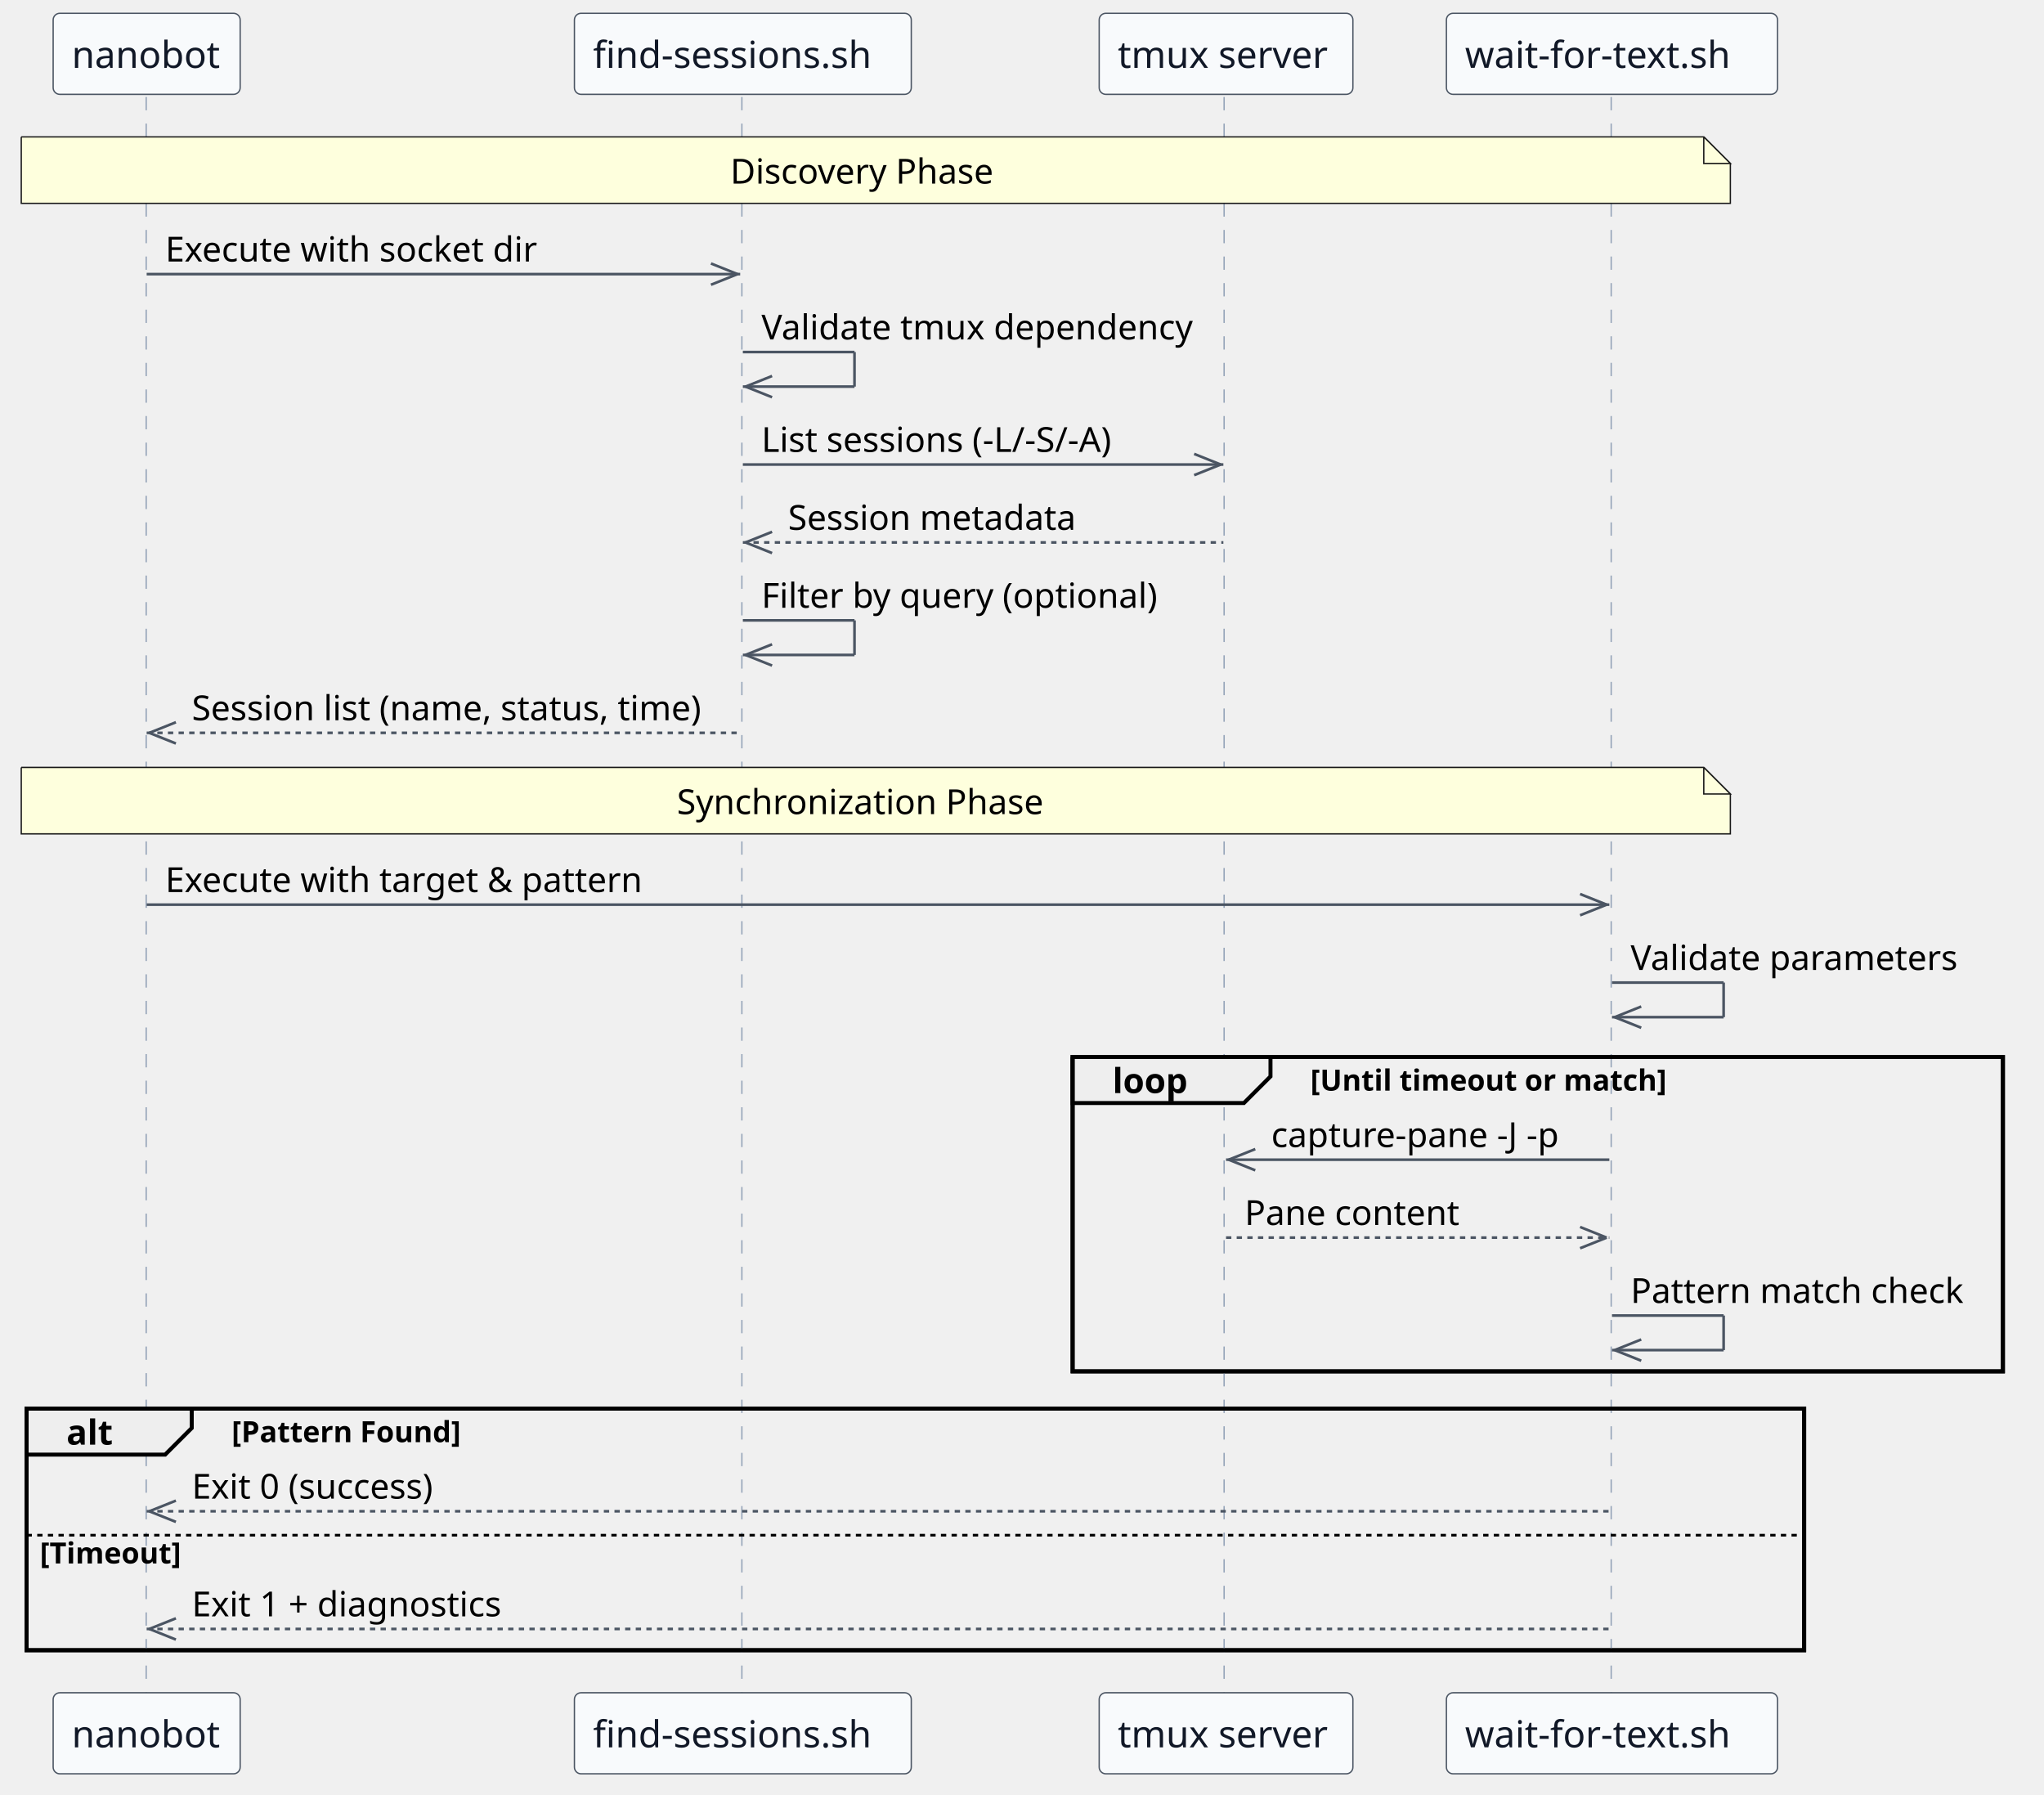
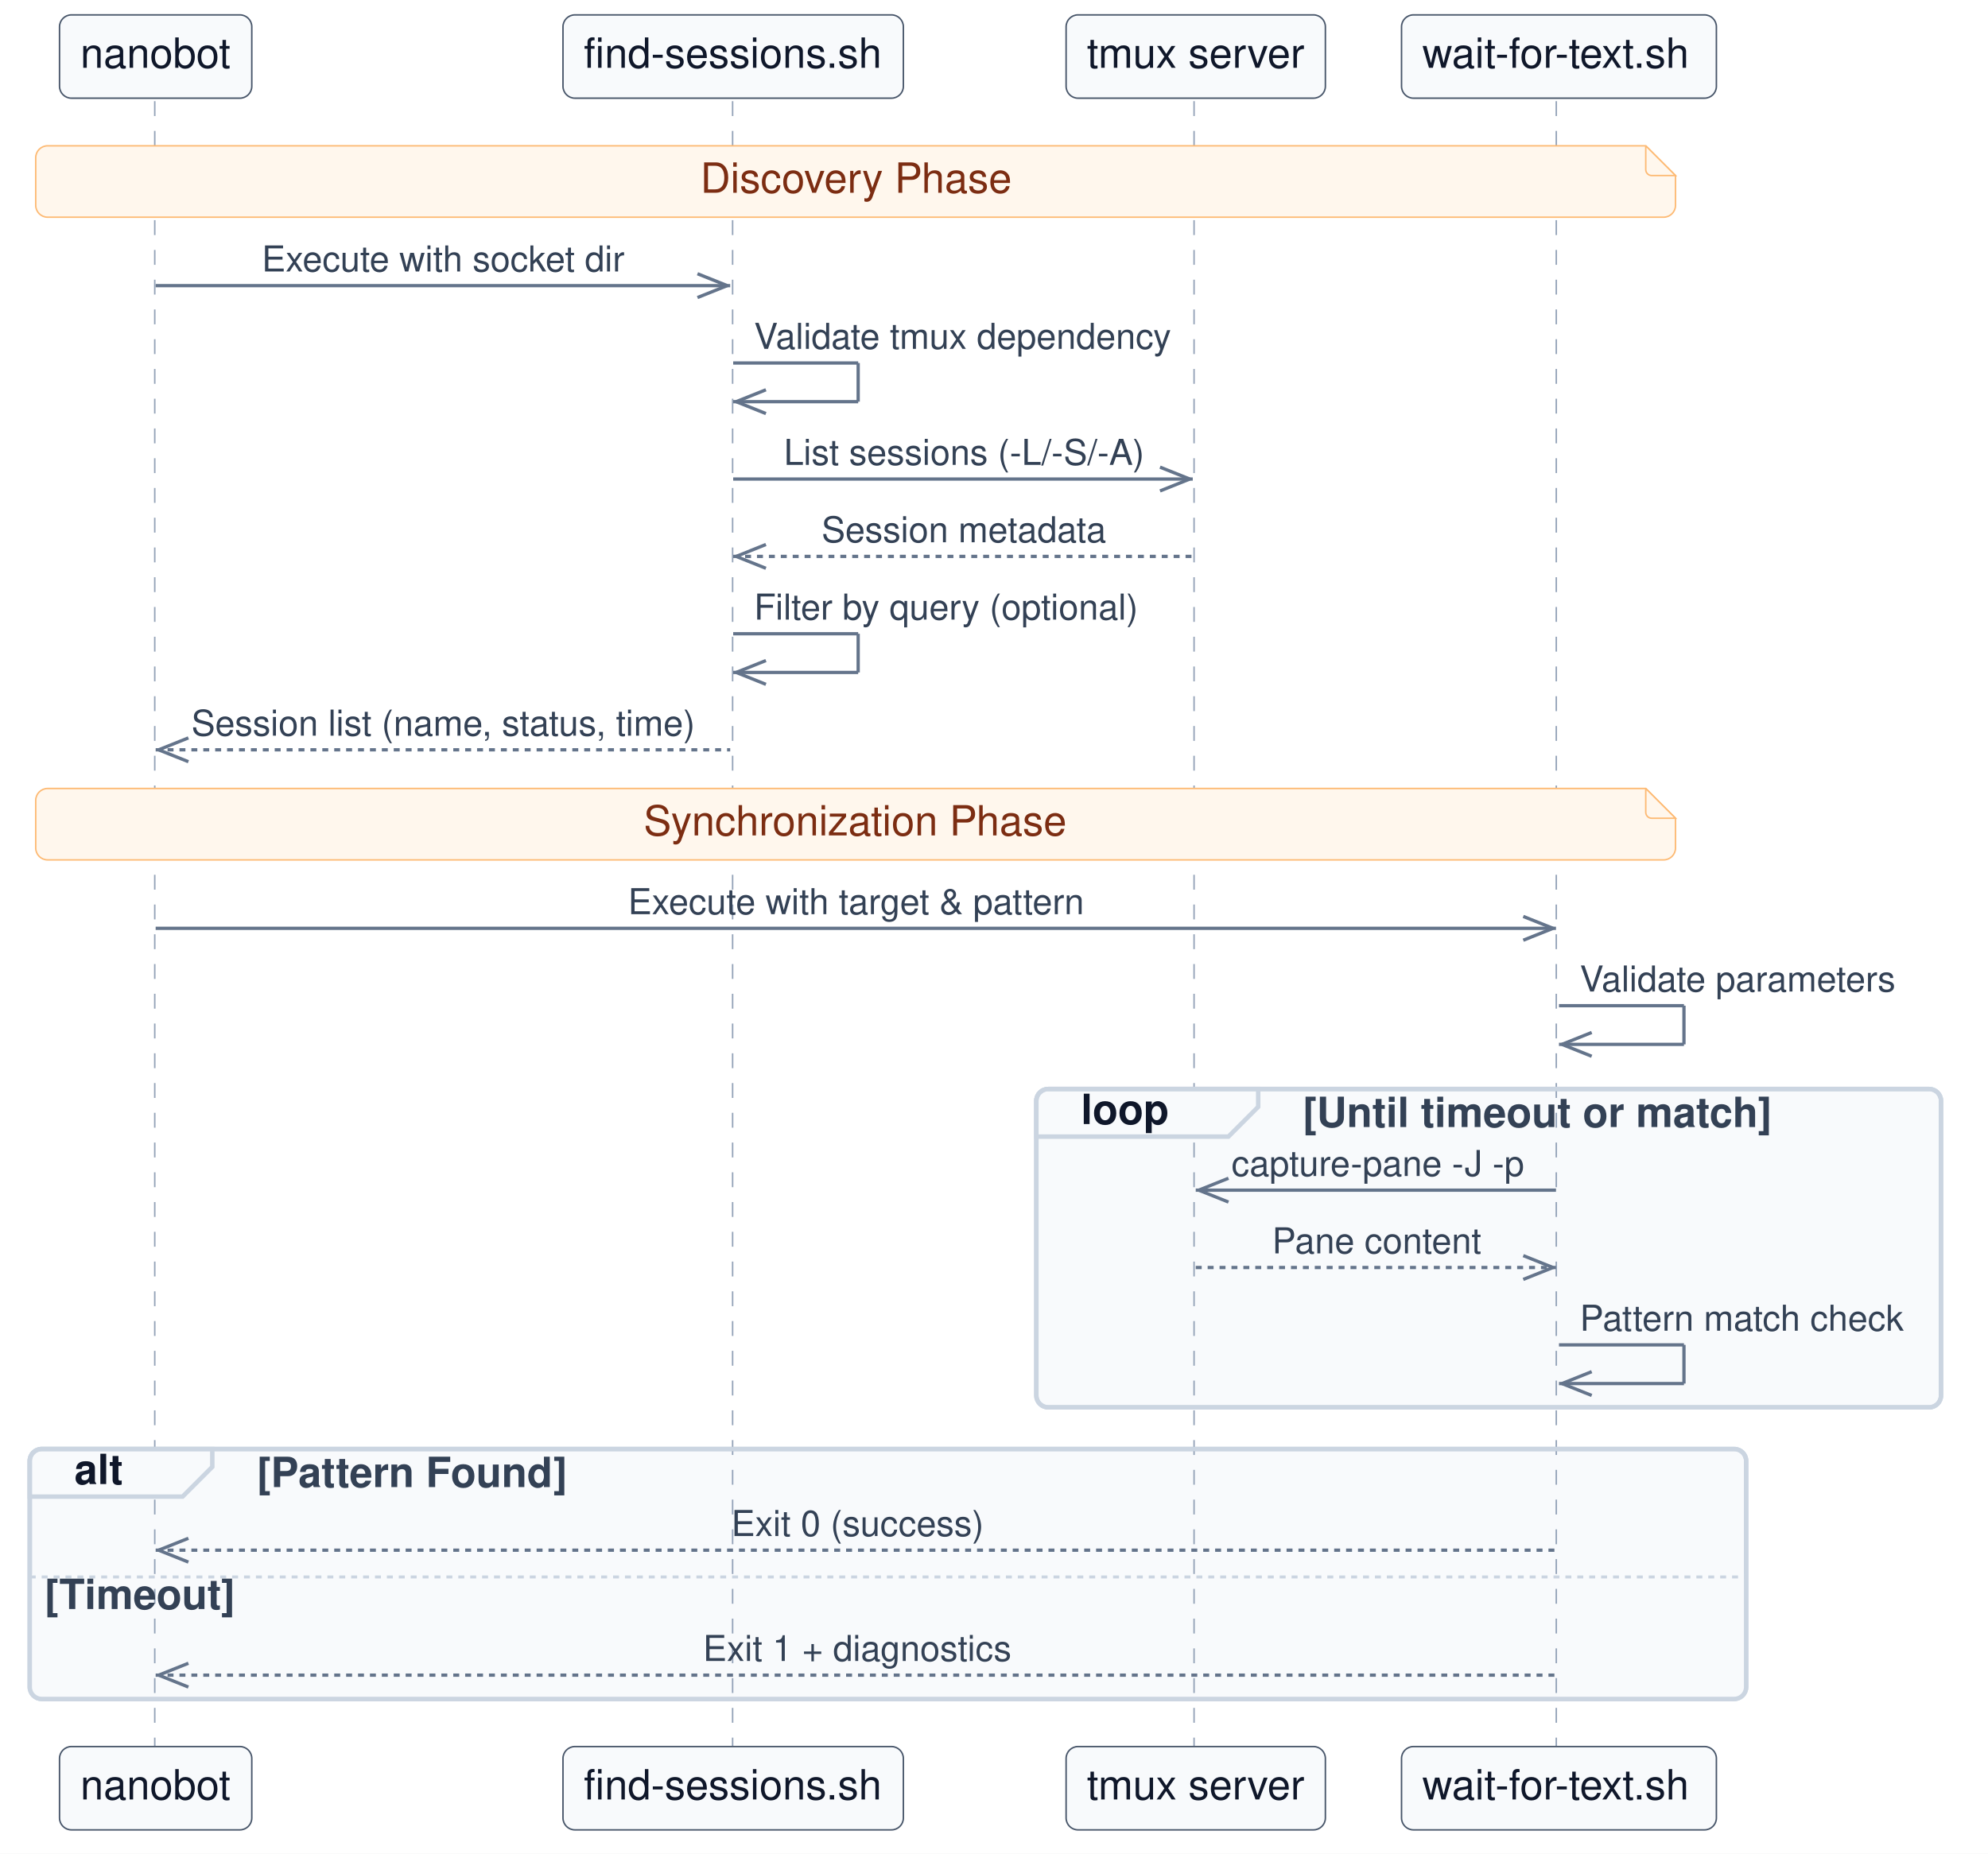
- <svg xmlns="http://www.w3.org/2000/svg" contentStyleType="text/css" data-diagram-type="SEQUENCE" height="675px" preserveAspectRatio="none" style="width:769px;height:675px;" version="1.1" viewBox="0 0 769 675" width="769px" zoomAndPan="magnify">
-   <defs>
-     <style>
- @media (prefers-color-scheme: dark) {
-   text { fill: #e5e7eb !important; }
-   path, line, rect, circle, ellipse, polygon, polyline { stroke: #cbd5e1 !important; }
-   .entity rect, .participant rect, .participant path, .sequenceLine rect, .class rect, .component rect, .component path, .note rect { fill: #111827 !important; }
-   .cluster path { fill: none !important; }
-   polygon { fill: #cbd5e1 !important; }
- }
- </style>
-   </defs>
+ <svg xmlns="http://www.w3.org/2000/svg" contentStyleType="text/css" data-diagram-type="SEQUENCE" height="623px" preserveAspectRatio="none" style="width:668px;height:623px;background:#FFFFFF;" version="1.1" viewBox="0 0 668 623" width="668px" zoomAndPan="magnify">
+   <defs />
+   <rect data-xfeat-white-canvas="true" fill="#FFFFFF" height="100%" width="100%" x="0" y="0" />
  <g>
-     <rect fill="none" height="118.242" style="stroke:#000000;stroke-width:1.5;" width="350.004" x="403.541" y="397.594" />
-     <rect fill="none" height="90.887" style="stroke:#000000;stroke-width:1.5;" width="668.764" x="10" y="529.836" />
-     <g class="participant-lifeline" data-entity-uid="part1" data-qualified-name="Bot" data-source-line="11" id="part1-lifeline">
+     <rect fill="#F8FAFC" height="107" rx="4" ry="4" style="stroke:#CBD5E1;stroke-width:1.5;" width="303.996" x="348.226" y="366" />
+     <rect fill="#F8FAFC" height="84" rx="4" ry="4" style="stroke:#CBD5E1;stroke-width:1.5;" width="576.738" x="10" y="487" />
+     <path d="M10,529 L586.738,529 L586.738,567 A4,4 0 0 1 582.738,571 L14,571 A4,4 0 0 1 10,567 L10,529" fill="#F8FAFC" style="stroke:none;stroke-width:1;" />
+     <g class="participant-lifeline" data-entity-uid="part1" data-qualified-name="Bot" data-source-line="2" id="part1-lifeline">
      <g>
-         <rect fill="#000000" fill-opacity="0" height="601.234" width="8" x="51.178" y="36.488" />
-         <line style="stroke:#94A3B8;stroke-width:0.5;stroke-dasharray:5,5;" x1="55" x2="55" y1="36.488" y2="637.723" />
+         <rect fill="#000000" fill-opacity="0" height="554" width="8" x="48.303" y="34" />
+         <line style="stroke:#94A3B8;stroke-width:0.5;stroke-dasharray:5,5;" x1="52" x2="52" y1="34" y2="588" />
      </g>
    </g>
-     <g class="participant-lifeline" data-entity-uid="part2" data-qualified-name="FS" data-source-line="12" id="part2-lifeline">
+     <g class="participant-lifeline" data-entity-uid="part2" data-qualified-name="FS" data-source-line="3" id="part2-lifeline">
      <g>
-         <rect fill="#000000" fill-opacity="0" height="601.234" width="8" x="275.478" y="36.488" />
-         <line style="stroke:#94A3B8;stroke-width:0.5;stroke-dasharray:5,5;" x1="279.112" x2="279.112" y1="36.488" y2="637.723" />
+         <rect fill="#000000" fill-opacity="0" height="554" width="8" x="242.36" y="34" />
+         <line style="stroke:#94A3B8;stroke-width:0.5;stroke-dasharray:5,5;" x1="246.17" x2="246.17" y1="34" y2="588" />
      </g>
    </g>
-     <g class="participant-lifeline" data-entity-uid="part3" data-qualified-name="TMUX" data-source-line="13" id="part3-lifeline">
+     <g class="participant-lifeline" data-entity-uid="part3" data-qualified-name="TMUX" data-source-line="4" id="part3-lifeline">
      <g>
-         <rect fill="#000000" fill-opacity="0" height="601.234" width="8" x="457.266" y="36.488" />
-         <line style="stroke:#94A3B8;stroke-width:0.5;stroke-dasharray:5,5;" x1="460.541" x2="460.541" y1="36.488" y2="637.723" />
+         <rect fill="#000000" fill-opacity="0" height="554" width="8" x="397.788" y="34" />
+         <line style="stroke:#94A3B8;stroke-width:0.5;stroke-dasharray:5,5;" x1="401.226" x2="401.226" y1="34" y2="588" />
      </g>
    </g>
-     <g class="participant-lifeline" data-entity-uid="part4" data-qualified-name="WFT" data-source-line="14" id="part4-lifeline">
+     <g class="participant-lifeline" data-entity-uid="part4" data-qualified-name="WFT" data-source-line="5" id="part4-lifeline">
      <g>
-         <rect fill="#000000" fill-opacity="0" height="601.234" width="8" x="602.468" y="36.488" />
-         <line style="stroke:#94A3B8;stroke-width:0.5;stroke-dasharray:5,5;" x1="606.172" x2="606.172" y1="36.488" y2="637.723" />
+         <rect fill="#000000" fill-opacity="0" height="554" width="8" x="519.838" y="34" />
+         <line style="stroke:#94A3B8;stroke-width:0.5;stroke-dasharray:5,5;" x1="522.938" x2="522.938" y1="34" y2="588" />
      </g>
    </g>
-     <g class="participant participant-head" data-entity-uid="part1" data-qualified-name="Bot" data-source-line="11" id="part1-head">
-       <rect fill="#F8FAFC" height="30.488" rx="2.5" ry="2.5" style="stroke:#4B5563;stroke-width:0.5;" width="70.356" x="20" y="5" />
-       <text fill="#111827" font-family="sans-serif" font-size="14" lengthAdjust="spacing" textLength="56.355" x="27" y="25.535">nanobot</text>
+     <g class="participant participant-head" data-entity-uid="part1" data-qualified-name="Bot" data-source-line="2" id="part1-head">
+       <rect fill="#F8FAFC" height="28" rx="4" ry="4" style="stroke:#475569;stroke-width:0.5;" width="64.606" x="20" y="5" />
+       <text fill="#0F172A" font-family="Helvetica" font-size="14" lengthAdjust="spacing" textLength="50.606" x="27" y="22.78">nanobot</text>
    </g>
-     <g class="participant participant-tail" data-entity-uid="part1" data-qualified-name="Bot" data-source-line="11" id="part1-tail">
-       <rect fill="#F8FAFC" height="30.488" rx="2.5" ry="2.5" style="stroke:#4B5563;stroke-width:0.5;" width="70.356" x="20" y="636.723" />
-       <text fill="#111827" font-family="sans-serif" font-size="14" lengthAdjust="spacing" textLength="56.355" x="27" y="657.258">nanobot</text>
+     <g class="participant participant-tail" data-entity-uid="part1" data-qualified-name="Bot" data-source-line="2" id="part1-tail">
+       <rect fill="#F8FAFC" height="28" rx="4" ry="4" style="stroke:#475569;stroke-width:0.5;" width="64.606" x="20" y="587" />
+       <text fill="#0F172A" font-family="Helvetica" font-size="14" lengthAdjust="spacing" textLength="50.606" x="27" y="604.78">nanobot</text>
    </g>
-     <g class="participant participant-head" data-entity-uid="part2" data-qualified-name="FS" data-source-line="12" id="part2-head">
-       <rect fill="#F8FAFC" height="30.488" rx="2.5" ry="2.5" style="stroke:#4B5563;stroke-width:0.5;" width="126.731" x="216.112" y="5" />
-       <text fill="#111827" font-family="sans-serif" font-size="14" lengthAdjust="spacing" textLength="112.731" x="223.112" y="25.535">find-sessions.sh</text>
+     <g class="participant participant-head" data-entity-uid="part2" data-qualified-name="FS" data-source-line="3" id="part2-head">
+       <rect fill="#F8FAFC" height="28" rx="4" ry="4" style="stroke:#475569;stroke-width:0.5;" width="114.379" x="189.17" y="5" />
+       <text fill="#0F172A" font-family="Helvetica" font-size="14" lengthAdjust="spacing" textLength="100.379" x="196.17" y="22.78">find-sessions.sh</text>
    </g>
-     <g class="participant participant-tail" data-entity-uid="part2" data-qualified-name="FS" data-source-line="12" id="part2-tail">
-       <rect fill="#F8FAFC" height="30.488" rx="2.5" ry="2.5" style="stroke:#4B5563;stroke-width:0.5;" width="126.731" x="216.112" y="636.723" />
-       <text fill="#111827" font-family="sans-serif" font-size="14" lengthAdjust="spacing" textLength="112.731" x="223.112" y="657.258">find-sessions.sh</text>
+     <g class="participant participant-tail" data-entity-uid="part2" data-qualified-name="FS" data-source-line="3" id="part2-tail">
+       <rect fill="#F8FAFC" height="28" rx="4" ry="4" style="stroke:#475569;stroke-width:0.5;" width="114.379" x="189.17" y="587" />
+       <text fill="#0F172A" font-family="Helvetica" font-size="14" lengthAdjust="spacing" textLength="100.379" x="196.17" y="604.78">find-sessions.sh</text>
    </g>
-     <g class="participant participant-head" data-entity-uid="part3" data-qualified-name="TMUX" data-source-line="13" id="part3-head">
-       <rect fill="#F8FAFC" height="30.488" rx="2.5" ry="2.5" style="stroke:#4B5563;stroke-width:0.5;" width="95.45" x="413.541" y="5" />
-       <text fill="#111827" font-family="sans-serif" font-size="14" lengthAdjust="spacing" textLength="81.45" x="420.541" y="25.535">tmux server</text>
+     <g class="participant participant-head" data-entity-uid="part3" data-qualified-name="TMUX" data-source-line="4" id="part3-head">
+       <rect fill="#F8FAFC" height="28" rx="4" ry="4" style="stroke:#475569;stroke-width:0.5;" width="87.124" x="358.226" y="5" />
+       <text fill="#0F172A" font-family="Helvetica" font-size="14" lengthAdjust="spacing" textLength="73.124" x="365.226" y="22.78">tmux server</text>
    </g>
-     <g class="participant participant-tail" data-entity-uid="part3" data-qualified-name="TMUX" data-source-line="13" id="part3-tail">
-       <rect fill="#F8FAFC" height="30.488" rx="2.5" ry="2.5" style="stroke:#4B5563;stroke-width:0.5;" width="95.45" x="413.541" y="636.723" />
-       <text fill="#111827" font-family="sans-serif" font-size="14" lengthAdjust="spacing" textLength="81.45" x="420.541" y="657.258">tmux server</text>
+     <g class="participant participant-tail" data-entity-uid="part3" data-qualified-name="TMUX" data-source-line="4" id="part3-tail">
+       <rect fill="#F8FAFC" height="28" rx="4" ry="4" style="stroke:#475569;stroke-width:0.5;" width="87.124" x="358.226" y="587" />
+       <text fill="#0F172A" font-family="Helvetica" font-size="14" lengthAdjust="spacing" textLength="73.124" x="365.226" y="604.78">tmux server</text>
    </g>
-     <g class="participant participant-head" data-entity-uid="part4" data-qualified-name="WFT" data-source-line="14" id="part4-head">
-       <rect fill="#F8FAFC" height="30.488" rx="2.5" ry="2.5" style="stroke:#4B5563;stroke-width:0.5;" width="124.592" x="544.172" y="5" />
-       <text fill="#111827" font-family="sans-serif" font-size="14" lengthAdjust="spacing" textLength="110.592" x="551.172" y="25.535">wait-for-text.sh</text>
+     <g class="participant participant-head" data-entity-uid="part4" data-qualified-name="WFT" data-source-line="5" id="part4-head">
+       <rect fill="#F8FAFC" height="28" rx="4" ry="4" style="stroke:#475569;stroke-width:0.5;" width="105.8" x="470.938" y="5" />
+       <text fill="#0F172A" font-family="Helvetica" font-size="14" lengthAdjust="spacing" textLength="91.8" x="477.938" y="22.78">wait-for-text.sh</text>
    </g>
-     <g class="participant participant-tail" data-entity-uid="part4" data-qualified-name="WFT" data-source-line="14" id="part4-tail">
-       <rect fill="#F8FAFC" height="30.488" rx="2.5" ry="2.5" style="stroke:#4B5563;stroke-width:0.5;" width="124.592" x="544.172" y="636.723" />
-       <text fill="#111827" font-family="sans-serif" font-size="14" lengthAdjust="spacing" textLength="110.592" x="551.172" y="657.258">wait-for-text.sh</text>
+     <g class="participant participant-tail" data-entity-uid="part4" data-qualified-name="WFT" data-source-line="5" id="part4-tail">
+       <rect fill="#F8FAFC" height="28" rx="4" ry="4" style="stroke:#475569;stroke-width:0.5;" width="105.8" x="470.938" y="587" />
+       <text fill="#0F172A" font-family="Helvetica" font-size="14" lengthAdjust="spacing" textLength="91.8" x="477.938" y="604.78">wait-for-text.sh</text>
    </g>
-     <path d="M8,51.488 L8,76.488 L651,76.488 L651,61.488 L641,51.488 L8,51.488" fill="#FEFFDD" style="stroke:#181818;stroke-width:0.5;" />
-     <path d="M641,51.488 L641,61.488 L651,61.488 L641,51.488" fill="#FEFFDD" style="stroke:#181818;stroke-width:0.5;" />
-     <text fill="#000000" font-family="sans-serif" font-size="13" lengthAdjust="spacing" textLength="101.264" x="274.75" y="69.057">Discovery Phase</text>
-     <g class="message" data-entity-1="part1" data-entity-2="part2" data-source-line="16" id="msg1">
-       <line style="stroke:#4B5563;stroke-width:1;" x1="277.478" x2="267.478" y1="103.109" y2="99.109" />
-       <line style="stroke:#4B5563;stroke-width:1;" x1="277.478" x2="267.478" y1="103.109" y2="107.109" />
-       <line style="stroke:#4B5563;stroke-width:1;" x1="55.178" x2="278.478" y1="103.109" y2="103.109" />
-       <text fill="#000000" font-family="sans-serif" font-size="13" lengthAdjust="spacing" textLength="146.371" x="62.178" y="98.367">Execute with socket dir</text>
+     <path d="M12,53 L12,69 A4,4 0 0 0 16,73 L559,73 A4,4 0 0 0 563,69 L563,59 L553,49 L16,49 A4,4 0 0 0 12,53" fill="#FFF7ED" style="stroke:#FDBA74;stroke-width:0.5;" />
+     <path d="M553,49 L553,57 A2,2 0 0 0 555,59 L563,59 L553,49" fill="#FFF7ED" style="stroke:#FDBA74;stroke-width:0.5;" />
+     <text fill="#7C2D12" font-family="Helvetica" font-size="14" lengthAdjust="spacing" textLength="105.041" x="235.349" y="64.78">Discovery Phase</text>
+     <g class="message" data-entity-1="part1" data-entity-2="part2" data-source-line="7" id="msg1">
+       <line style="stroke:#64748B;stroke-width:1.1;" x1="244.36" x2="234.36" y1="96" y2="92" />
+       <line style="stroke:#64748B;stroke-width:1.1;" x1="244.36" x2="234.36" y1="96" y2="100" />
+       <line style="stroke:#64748B;stroke-width:1.1;" x1="52.303" x2="245.36" y1="96" y2="96" />
+       <text fill="#334155" font-family="Helvetica" font-size="12" lengthAdjust="spacing" textLength="122.719" x="87.972" y="91.24">Execute with socket dir</text>
    </g>
-     <g class="message" data-entity-1="part2" data-entity-2="part2" data-source-line="17" id="msg2">
-       <line style="stroke:#4B5563;stroke-width:1;" x1="279.478" x2="321.478" y1="132.42" y2="132.42" />
-       <line style="stroke:#4B5563;stroke-width:1;" x1="321.478" x2="321.478" y1="132.42" y2="145.42" />
-       <line style="stroke:#4B5563;stroke-width:1;" x1="279.478" x2="321.478" y1="145.42" y2="145.42" />
-       <line style="stroke:#4B5563;stroke-width:1;" x1="280.478" x2="290.478" y1="145.42" y2="141.42" />
-       <line style="stroke:#4B5563;stroke-width:1;" x1="280.478" x2="290.478" y1="145.42" y2="149.42" />
-       <text fill="#000000" font-family="sans-serif" font-size="13" lengthAdjust="spacing" textLength="167.788" x="286.478" y="127.678">Validate tmux dependency</text>
+     <g class="message" data-entity-1="part2" data-entity-2="part2" data-source-line="8" id="msg2">
+       <line style="stroke:#64748B;stroke-width:1.1;" x1="246.36" x2="288.36" y1="122" y2="122" />
+       <line style="stroke:#64748B;stroke-width:1.1;" x1="288.36" x2="288.36" y1="122" y2="135" />
+       <line style="stroke:#64748B;stroke-width:1.1;" x1="246.36" x2="288.36" y1="135" y2="135" />
+       <line style="stroke:#64748B;stroke-width:1.1;" x1="247.36" x2="257.36" y1="135" y2="131" />
+       <line style="stroke:#64748B;stroke-width:1.1;" x1="247.36" x2="257.36" y1="135" y2="139" />
+       <text fill="#334155" font-family="Helvetica" font-size="12" lengthAdjust="spacing" textLength="141.428" x="253.36" y="117.24">Validate tmux dependency</text>
    </g>
-     <g class="message" data-entity-1="part2" data-entity-2="part3" data-source-line="18" id="msg3">
-       <line style="stroke:#4B5563;stroke-width:1;" x1="459.266" x2="449.266" y1="174.731" y2="170.731" />
-       <line style="stroke:#4B5563;stroke-width:1;" x1="459.266" x2="449.266" y1="174.731" y2="178.731" />
-       <line style="stroke:#4B5563;stroke-width:1;" x1="279.478" x2="460.266" y1="174.731" y2="174.731" />
-       <text fill="#000000" font-family="sans-serif" font-size="13" lengthAdjust="spacing" textLength="151.525" x="286.478" y="169.988">List sessions (-L/-S/-A)</text>
+     <g class="message" data-entity-1="part2" data-entity-2="part3" data-source-line="9" id="msg3">
+       <line style="stroke:#64748B;stroke-width:1.1;" x1="399.788" x2="389.788" y1="161" y2="157" />
+       <line style="stroke:#64748B;stroke-width:1.1;" x1="399.788" x2="389.788" y1="161" y2="165" />
+       <line style="stroke:#64748B;stroke-width:1.1;" x1="246.36" x2="400.788" y1="161" y2="161" />
+       <text fill="#334155" font-family="Helvetica" font-size="12" lengthAdjust="spacing" textLength="121.359" x="263.394" y="156.24">List sessions (-L/-S/-A)</text>
    </g>
-     <g class="message" data-entity-1="part3" data-entity-2="part2" data-source-line="19" id="msg4">
-       <line style="stroke:#4B5563;stroke-width:1;" x1="280.478" x2="290.478" y1="204.041" y2="200.041" />
-       <line style="stroke:#4B5563;stroke-width:1;" x1="280.478" x2="290.478" y1="204.041" y2="208.041" />
-       <line style="stroke:#4B5563;stroke-width:1;stroke-dasharray:2,2;" x1="279.478" x2="460.266" y1="204.041" y2="204.041" />
-       <text fill="#000000" font-family="sans-serif" font-size="13" lengthAdjust="spacing" textLength="110.246" x="296.478" y="199.299">Session metadata</text>
+     <g class="message" data-entity-1="part3" data-entity-2="part2" data-source-line="10" id="msg4">
+       <line style="stroke:#64748B;stroke-width:1.1;" x1="247.36" x2="257.36" y1="187" y2="183" />
+       <line style="stroke:#64748B;stroke-width:1.1;" x1="247.36" x2="257.36" y1="187" y2="191" />
+       <line style="stroke:#64748B;stroke-width:1.1;stroke-dasharray:2,2;" x1="246.36" x2="400.788" y1="187" y2="187" />
+       <text fill="#334155" font-family="Helvetica" font-size="12" lengthAdjust="spacing" textLength="96.059" x="276.044" y="182.24">Session metadata</text>
    </g>
-     <g class="message" data-entity-1="part2" data-entity-2="part2" data-source-line="20" id="msg5">
-       <line style="stroke:#4B5563;stroke-width:1;" x1="279.478" x2="321.478" y1="233.352" y2="233.352" />
-       <line style="stroke:#4B5563;stroke-width:1;" x1="321.478" x2="321.478" y1="233.352" y2="246.352" />
-       <line style="stroke:#4B5563;stroke-width:1;" x1="279.478" x2="321.478" y1="246.352" y2="246.352" />
-       <line style="stroke:#4B5563;stroke-width:1;" x1="280.478" x2="290.478" y1="246.352" y2="242.352" />
-       <line style="stroke:#4B5563;stroke-width:1;" x1="280.478" x2="290.478" y1="246.352" y2="250.352" />
-       <text fill="#000000" font-family="sans-serif" font-size="13" lengthAdjust="spacing" textLength="155.06" x="286.478" y="228.609">Filter by query (optional)</text>
+     <g class="message" data-entity-1="part2" data-entity-2="part2" data-source-line="11" id="msg5">
+       <line style="stroke:#64748B;stroke-width:1.1;" x1="246.36" x2="288.36" y1="213" y2="213" />
+       <line style="stroke:#64748B;stroke-width:1.1;" x1="288.36" x2="288.36" y1="213" y2="226" />
+       <line style="stroke:#64748B;stroke-width:1.1;" x1="246.36" x2="288.36" y1="226" y2="226" />
+       <line style="stroke:#64748B;stroke-width:1.1;" x1="247.36" x2="257.36" y1="226" y2="222" />
+       <line style="stroke:#64748B;stroke-width:1.1;" x1="247.36" x2="257.36" y1="226" y2="230" />
+       <text fill="#334155" font-family="Helvetica" font-size="12" lengthAdjust="spacing" textLength="129.387" x="253.36" y="208.24">Filter by query (optional)</text>
    </g>
-     <g class="message" data-entity-1="part2" data-entity-2="part1" data-source-line="21" id="msg6">
-       <line style="stroke:#4B5563;stroke-width:1;" x1="56.178" x2="66.178" y1="275.662" y2="271.662" />
-       <line style="stroke:#4B5563;stroke-width:1;" x1="56.178" x2="66.178" y1="275.662" y2="279.662" />
-       <line style="stroke:#4B5563;stroke-width:1;stroke-dasharray:2,2;" x1="55.178" x2="278.478" y1="275.662" y2="275.662" />
-       <text fill="#000000" font-family="sans-serif" font-size="13" lengthAdjust="spacing" textLength="200.3" x="72.178" y="270.92">Session list (name, status, time)</text>
+     <g class="message" data-entity-1="part2" data-entity-2="part1" data-source-line="12" id="msg6">
+       <line style="stroke:#64748B;stroke-width:1.1;" x1="53.303" x2="63.303" y1="252" y2="248" />
+       <line style="stroke:#64748B;stroke-width:1.1;" x1="53.303" x2="63.303" y1="252" y2="256" />
+       <line style="stroke:#64748B;stroke-width:1.1;stroke-dasharray:2,2;" x1="52.303" x2="245.36" y1="252" y2="252" />
+       <text fill="#334155" font-family="Helvetica" font-size="12" lengthAdjust="spacing" textLength="170.057" x="64.303" y="247.24">Session list (name, status, time)</text>
    </g>
-     <path d="M8,288.662 L8,313.662 L651,313.662 L651,298.662 L641,288.662 L8,288.662" fill="#FEFFDD" style="stroke:#181818;stroke-width:0.5;" />
-     <path d="M641,288.662 L641,298.662 L651,298.662 L641,288.662" fill="#FEFFDD" style="stroke:#181818;stroke-width:0.5;" />
-     <text fill="#000000" font-family="sans-serif" font-size="13" lengthAdjust="spacing" textLength="141.439" x="254.663" y="306.231">Synchronization Phase</text>
-     <g class="message" data-entity-1="part1" data-entity-2="part4" data-source-line="23" id="msg7">
-       <line style="stroke:#4B5563;stroke-width:1;" x1="604.468" x2="594.468" y1="340.283" y2="336.283" />
-       <line style="stroke:#4B5563;stroke-width:1;" x1="604.468" x2="594.468" y1="340.283" y2="344.283" />
-       <line style="stroke:#4B5563;stroke-width:1;" x1="55.178" x2="605.468" y1="340.283" y2="340.283" />
-       <text fill="#000000" font-family="sans-serif" font-size="13" lengthAdjust="spacing" textLength="184.602" x="62.178" y="335.541">Execute with target &amp; pattern</text>
+     <path d="M12,269 L12,285 A4,4 0 0 0 16,289 L559,289 A4,4 0 0 0 563,285 L563,275 L553,265 L16,265 A4,4 0 0 0 12,269" fill="#FFF7ED" style="stroke:#FDBA74;stroke-width:0.5;" />
+     <path d="M553,265 L553,273 A2,2 0 0 0 555,275 L563,275 L553,265" fill="#FFF7ED" style="stroke:#FDBA74;stroke-width:0.5;" />
+     <text fill="#7C2D12" font-family="Helvetica" font-size="14" lengthAdjust="spacing" textLength="143.199" x="216.269" y="280.78">Synchronization Phase</text>
+     <g class="message" data-entity-1="part1" data-entity-2="part4" data-source-line="14" id="msg7">
+       <line style="stroke:#64748B;stroke-width:1.1;" x1="521.838" x2="511.838" y1="312" y2="308" />
+       <line style="stroke:#64748B;stroke-width:1.1;" x1="521.838" x2="511.838" y1="312" y2="316" />
+       <line style="stroke:#64748B;stroke-width:1.1;" x1="52.303" x2="522.838" y1="312" y2="312" />
+       <text fill="#334155" font-family="Helvetica" font-size="12" lengthAdjust="spacing" textLength="154.084" x="211.029" y="307.24">Execute with target &amp; pattern</text>
    </g>
-     <g class="message" data-entity-1="part4" data-entity-2="part4" data-source-line="24" id="msg8">
-       <line style="stroke:#4B5563;stroke-width:1;" x1="606.468" x2="648.468" y1="369.594" y2="369.594" />
-       <line style="stroke:#4B5563;stroke-width:1;" x1="648.468" x2="648.468" y1="369.594" y2="382.594" />
-       <line style="stroke:#4B5563;stroke-width:1;" x1="606.468" x2="648.468" y1="382.594" y2="382.594" />
-       <line style="stroke:#4B5563;stroke-width:1;" x1="607.468" x2="617.468" y1="382.594" y2="378.594" />
-       <line style="stroke:#4B5563;stroke-width:1;" x1="607.468" x2="617.468" y1="382.594" y2="386.594" />
-       <text fill="#000000" font-family="sans-serif" font-size="13" lengthAdjust="spacing" textLength="126.064" x="613.468" y="364.852">Validate parameters</text>
+     <g class="message" data-entity-1="part4" data-entity-2="part4" data-source-line="15" id="msg8">
+       <line style="stroke:#64748B;stroke-width:1.1;" x1="523.838" x2="565.838" y1="338" y2="338" />
+       <line style="stroke:#64748B;stroke-width:1.1;" x1="565.838" x2="565.838" y1="338" y2="351" />
+       <line style="stroke:#64748B;stroke-width:1.1;" x1="523.838" x2="565.838" y1="351" y2="351" />
+       <line style="stroke:#64748B;stroke-width:1.1;" x1="524.838" x2="534.838" y1="351" y2="347" />
+       <line style="stroke:#64748B;stroke-width:1.1;" x1="524.838" x2="534.838" y1="351" y2="355" />
+       <text fill="#334155" font-family="Helvetica" font-size="12" lengthAdjust="spacing" textLength="107.391" x="530.838" y="333.24">Validate parameters</text>
    </g>
-     <path d="M403.541,397.594 L477.987,397.594 L477.987,404.904 L467.987,414.904 L403.541,414.904 L403.541,397.594" fill="#EEEEEE" style="stroke:#000000;stroke-width:1.5;" />
-     <rect fill="none" height="118.242" style="stroke:#000000;stroke-width:1.5;" width="350.004" x="403.541" y="397.594" />
-     <text fill="#000000" font-family="sans-serif" font-size="13" font-weight="700" lengthAdjust="spacing" textLength="29.447" x="418.541" y="411.162">loop</text>
-     <text fill="#000000" font-family="sans-serif" font-size="11" font-weight="700" lengthAdjust="spacing" textLength="136.517" x="492.987" y="410.228">[Until timeout or match]</text>
-     <g class="message" data-entity-1="part4" data-entity-2="part3" data-source-line="26" id="msg9">
-       <line style="stroke:#4B5563;stroke-width:1;" x1="462.266" x2="472.266" y1="436.215" y2="432.215" />
-       <line style="stroke:#4B5563;stroke-width:1;" x1="462.266" x2="472.266" y1="436.215" y2="440.215" />
-       <line style="stroke:#4B5563;stroke-width:1;" x1="461.266" x2="605.468" y1="436.215" y2="436.215" />
-       <text fill="#000000" font-family="sans-serif" font-size="13" lengthAdjust="spacing" textLength="121.202" x="478.266" y="431.473">capture-pane -J -p</text>
+     <path d="M352.226,366 L422.771,366 L422.771,372 L412.771,382 L348.226,382 L348.226,370 A4,4 0 0 1 352.226,366" fill="#F8FAFC" style="stroke:#CBD5E1;stroke-width:1.5;" />
+     <rect fill="none" height="107" rx="4" ry="4" style="stroke:#CBD5E1;stroke-width:1.5;" width="303.996" x="348.226" y="366" />
+     <text fill="#0F172A" font-family="Helvetica" font-size="14" font-weight="700" lengthAdjust="spacing" textLength="29.545" x="363.226" y="377.78">loop</text>
+     <text fill="#334155" font-family="Helvetica" font-size="14" font-weight="700" lengthAdjust="spacing" textLength="157.883" x="437.771" y="378.78">[Until timeout or match]</text>
+     <g class="message" data-entity-1="part4" data-entity-2="part3" data-source-line="17" id="msg9">
+       <line style="stroke:#64748B;stroke-width:1.1;" x1="402.788" x2="412.788" y1="400" y2="396" />
+       <line style="stroke:#64748B;stroke-width:1.1;" x1="402.788" x2="412.788" y1="400" y2="404" />
+       <line style="stroke:#64748B;stroke-width:1.1;" x1="401.788" x2="522.838" y1="400" y2="400" />
+       <text fill="#334155" font-family="Helvetica" font-size="12" lengthAdjust="spacing" textLength="98.051" x="413.788" y="395.24">capture-pane -J -p</text>
    </g>
-     <g class="message" data-entity-1="part3" data-entity-2="part4" data-source-line="27" id="msg10">
-       <line style="stroke:#4B5563;stroke-width:1;" x1="604.468" x2="594.468" y1="465.525" y2="461.525" />
-       <line style="stroke:#4B5563;stroke-width:1;" x1="604.468" x2="594.468" y1="465.525" y2="469.525" />
-       <line style="stroke:#4B5563;stroke-width:1;stroke-dasharray:2,2;" x1="461.266" x2="605.468" y1="465.525" y2="465.525" />
-       <text fill="#000000" font-family="sans-serif" font-size="13" lengthAdjust="spacing" textLength="81.536" x="468.266" y="460.783">Pane content</text>
+     <g class="message" data-entity-1="part3" data-entity-2="part4" data-source-line="18" id="msg10">
+       <line style="stroke:#64748B;stroke-width:1.1;" x1="521.838" x2="511.838" y1="426" y2="422" />
+       <line style="stroke:#64748B;stroke-width:1.1;" x1="521.838" x2="511.838" y1="426" y2="430" />
+       <line style="stroke:#64748B;stroke-width:1.1;stroke-dasharray:2,2;" x1="401.788" x2="522.838" y1="426" y2="426" />
+       <text fill="#334155" font-family="Helvetica" font-size="12" lengthAdjust="spacing" textLength="70.723" x="427.452" y="421.24">Pane content</text>
    </g>
-     <g class="message" data-entity-1="part4" data-entity-2="part4" data-source-line="28" id="msg11">
-       <line style="stroke:#4B5563;stroke-width:1;" x1="606.468" x2="648.468" y1="494.836" y2="494.836" />
-       <line style="stroke:#4B5563;stroke-width:1;" x1="648.468" x2="648.468" y1="494.836" y2="507.836" />
-       <line style="stroke:#4B5563;stroke-width:1;" x1="606.468" x2="648.468" y1="507.836" y2="507.836" />
-       <line style="stroke:#4B5563;stroke-width:1;" x1="607.468" x2="617.468" y1="507.836" y2="503.836" />
-       <line style="stroke:#4B5563;stroke-width:1;" x1="607.468" x2="617.468" y1="507.836" y2="511.836" />
-       <text fill="#000000" font-family="sans-serif" font-size="13" lengthAdjust="spacing" textLength="128.077" x="613.468" y="490.094">Pattern match check</text>
+     <g class="message" data-entity-1="part4" data-entity-2="part4" data-source-line="19" id="msg11">
+       <line style="stroke:#64748B;stroke-width:1.1;" x1="523.838" x2="565.838" y1="452" y2="452" />
+       <line style="stroke:#64748B;stroke-width:1.1;" x1="565.838" x2="565.838" y1="452" y2="465" />
+       <line style="stroke:#64748B;stroke-width:1.1;" x1="523.838" x2="565.838" y1="465" y2="465" />
+       <line style="stroke:#64748B;stroke-width:1.1;" x1="524.838" x2="534.838" y1="465" y2="461" />
+       <line style="stroke:#64748B;stroke-width:1.1;" x1="524.838" x2="534.838" y1="465" y2="469" />
+       <text fill="#334155" font-family="Helvetica" font-size="12" lengthAdjust="spacing" textLength="109.383" x="530.838" y="447.24">Pattern match check</text>
    </g>
-     <path d="M10,529.836 L72.139,529.836 L72.139,537.146 L62.139,547.146 L10,547.146 L10,529.836" fill="#EEEEEE" style="stroke:#000000;stroke-width:1.5;" />
-     <rect fill="none" height="90.887" style="stroke:#000000;stroke-width:1.5;" width="668.764" x="10" y="529.836" />
-     <text fill="#000000" font-family="sans-serif" font-size="13" font-weight="700" lengthAdjust="spacing" textLength="17.139" x="25" y="543.404">alt</text>
-     <text fill="#000000" font-family="sans-serif" font-size="11" font-weight="700" lengthAdjust="spacing" textLength="87.656" x="87.139" y="542.471">[Pattern Found]</text>
-     <g class="message" data-entity-1="part4" data-entity-2="part1" data-source-line="31" id="msg12">
-       <line style="stroke:#4B5563;stroke-width:1;" x1="56.178" x2="66.178" y1="568.457" y2="564.457" />
-       <line style="stroke:#4B5563;stroke-width:1;" x1="56.178" x2="66.178" y1="568.457" y2="572.457" />
-       <line style="stroke:#4B5563;stroke-width:1;stroke-dasharray:2,2;" x1="55.178" x2="605.468" y1="568.457" y2="568.457" />
-       <text fill="#000000" font-family="sans-serif" font-size="13" lengthAdjust="spacing" textLength="97.049" x="72.178" y="563.715">Exit 0 (success)</text>
+     <path d="M14,487 L71.338,487 L71.338,493 L61.338,503 L10,503 L10,491 A4,4 0 0 1 14,487" fill="#F8FAFC" style="stroke:#CBD5E1;stroke-width:1.5;" />
+     <rect fill="none" height="84" rx="4" ry="4" style="stroke:#CBD5E1;stroke-width:1.5;" width="576.738" x="10" y="487" />
+     <text fill="#0F172A" font-family="Helvetica" font-size="14" font-weight="700" lengthAdjust="spacing" textLength="16.338" x="25" y="498.78">alt</text>
+     <text fill="#334155" font-family="Helvetica" font-size="14" font-weight="700" lengthAdjust="spacing" textLength="104.207" x="86.338" y="499.78">[Pattern Found]</text>
+     <g class="message" data-entity-1="part4" data-entity-2="part1" data-source-line="22" id="msg12">
+       <line style="stroke:#64748B;stroke-width:1.1;" x1="53.303" x2="63.303" y1="521" y2="517" />
+       <line style="stroke:#64748B;stroke-width:1.1;" x1="53.303" x2="63.303" y1="521" y2="525" />
+       <line style="stroke:#64748B;stroke-width:1.1;stroke-dasharray:2,2;" x1="52.303" x2="522.838" y1="521" y2="521" />
+       <text fill="#334155" font-family="Helvetica" font-size="12" lengthAdjust="spacing" textLength="84.686" x="245.728" y="516.24">Exit 0 (success)</text>
    </g>
-     <line style="stroke:#000000;stroke-width:1;stroke-dasharray:2,2;" x1="10" x2="678.764" y1="577.457" y2="577.457" />
-     <text fill="#000000" font-family="sans-serif" font-size="11" font-weight="700" lengthAdjust="spacing" textLength="55.14" x="15" y="588.092">[Timeout]</text>
-     <g class="message" data-entity-1="part4" data-entity-2="part1" data-source-line="33" id="msg13">
-       <line style="stroke:#4B5563;stroke-width:1;" x1="56.178" x2="66.178" y1="612.723" y2="608.723" />
-       <line style="stroke:#4B5563;stroke-width:1;" x1="56.178" x2="66.178" y1="612.723" y2="616.723" />
-       <line style="stroke:#4B5563;stroke-width:1;stroke-dasharray:2,2;" x1="55.178" x2="605.468" y1="612.723" y2="612.723" />
-       <text fill="#000000" font-family="sans-serif" font-size="13" lengthAdjust="spacing" textLength="126.344" x="72.178" y="607.981">Exit 1 + diagnostics</text>
+     <line style="stroke:#CBD5E1;stroke-width:1;stroke-dasharray:2,2;" x1="10" x2="586.738" y1="530" y2="530" />
+     <text fill="#334155" font-family="Helvetica" font-size="14" font-weight="700" lengthAdjust="spacing" textLength="63.766" x="15" y="540.78">[Timeout]</text>
+     <g class="message" data-entity-1="part4" data-entity-2="part1" data-source-line="24" id="msg13">
+       <line style="stroke:#64748B;stroke-width:1.1;" x1="53.303" x2="63.303" y1="563" y2="559" />
+       <line style="stroke:#64748B;stroke-width:1.1;" x1="53.303" x2="63.303" y1="563" y2="567" />
+       <line style="stroke:#64748B;stroke-width:1.1;stroke-dasharray:2,2;" x1="52.303" x2="522.838" y1="563" y2="563" />
+       <text fill="#334155" font-family="Helvetica" font-size="12" lengthAdjust="spacing" textLength="103.723" x="236.209" y="558.24">Exit 1 + diagnostics</text>
    </g>
  </g>
</svg>
